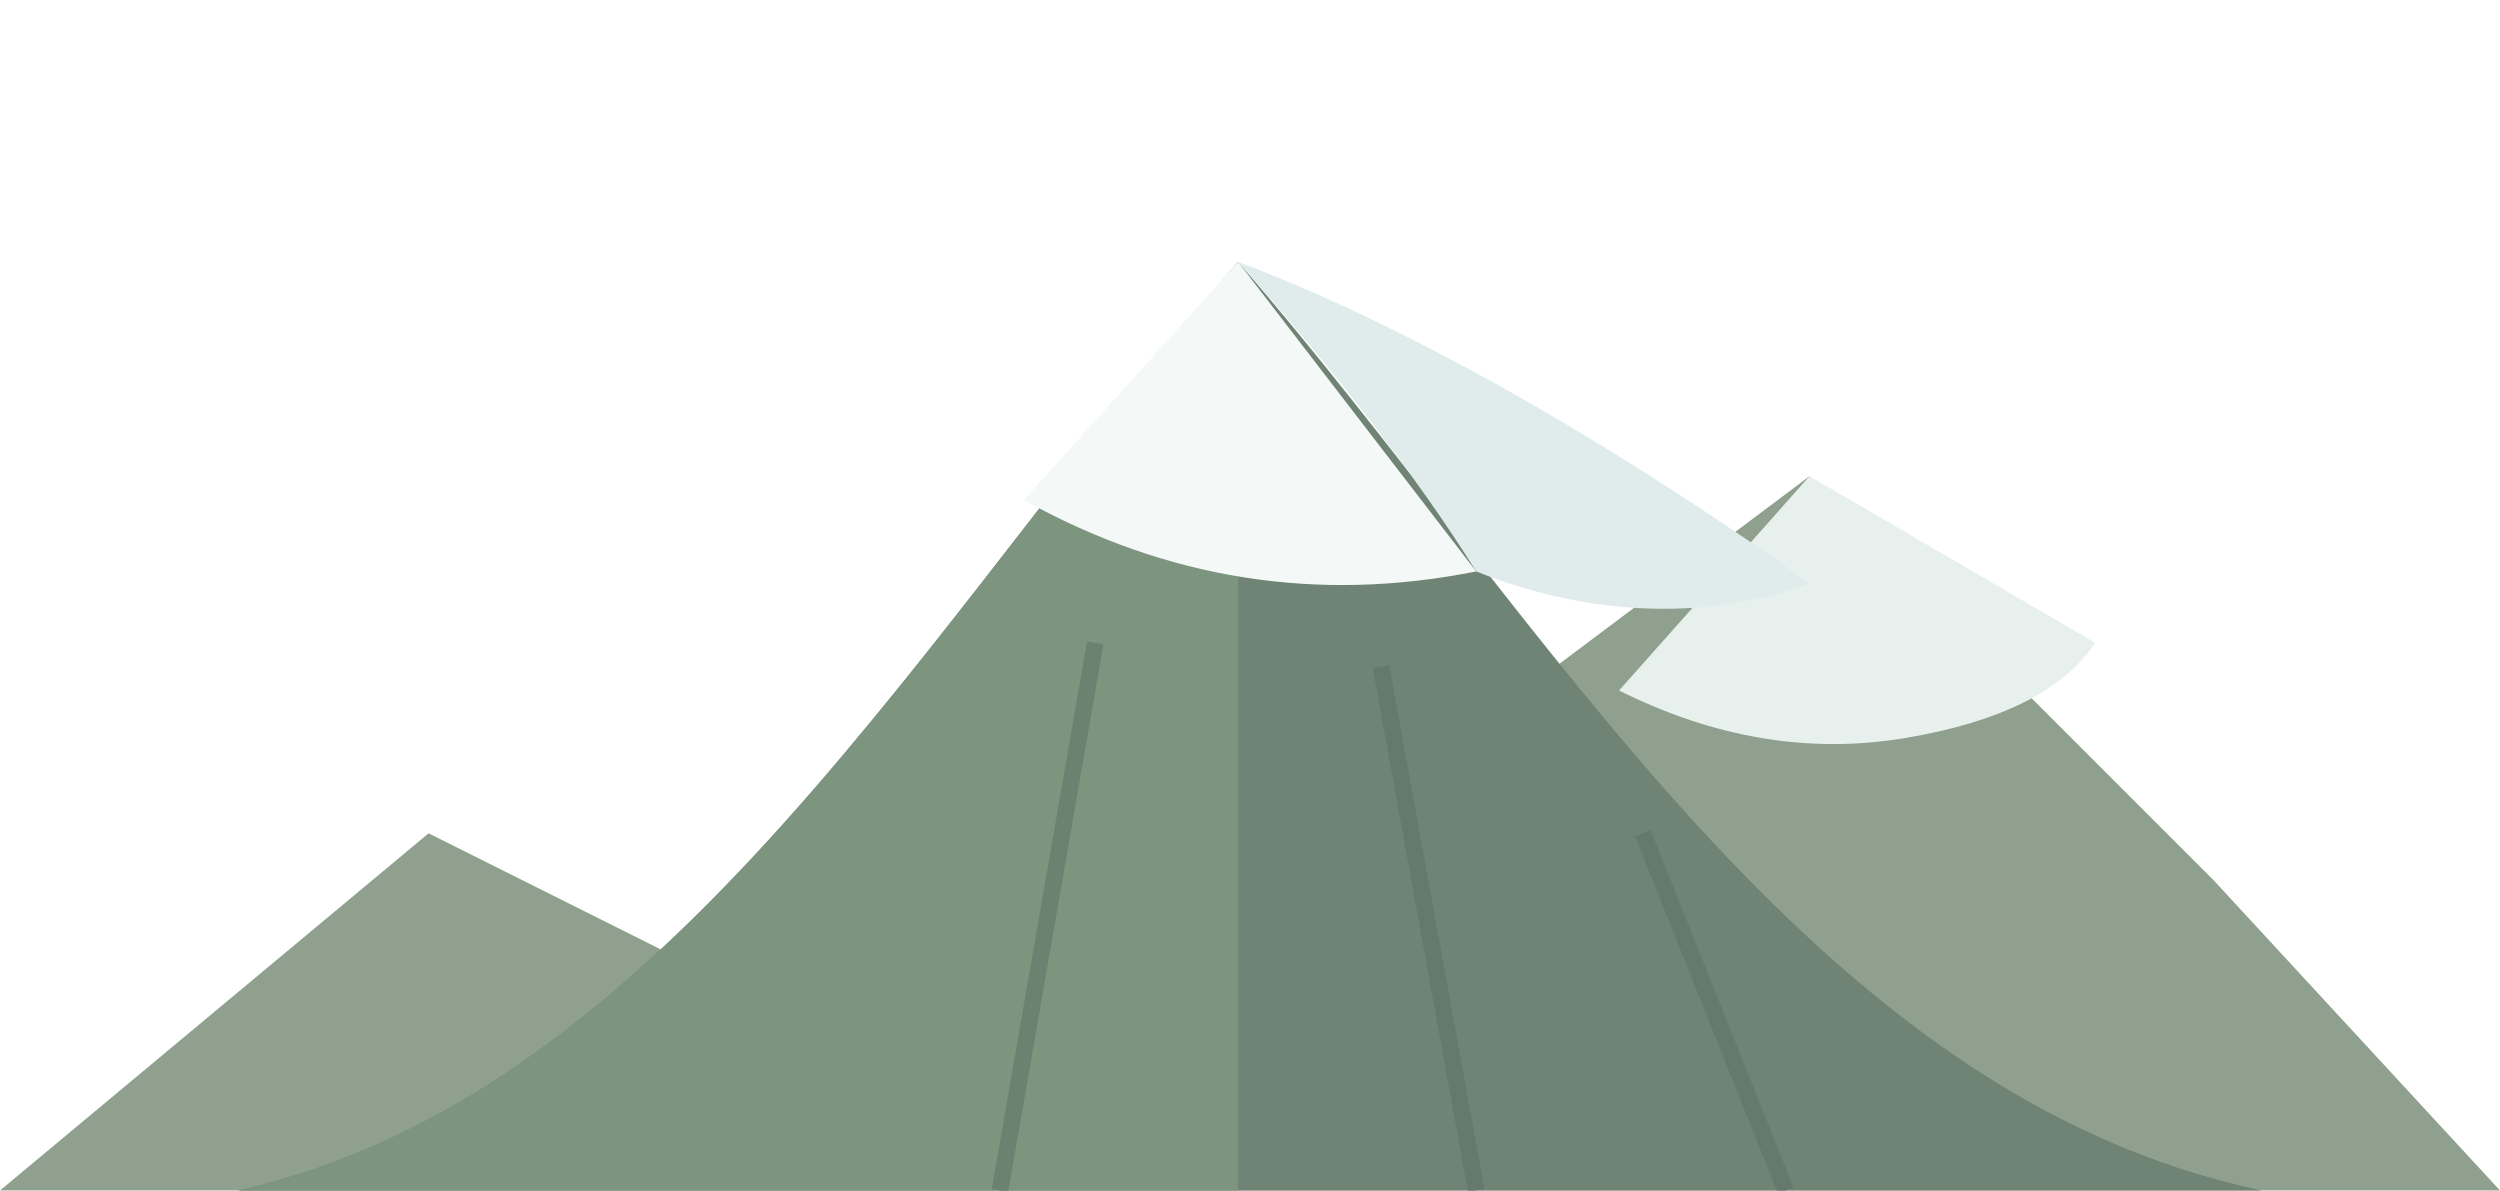
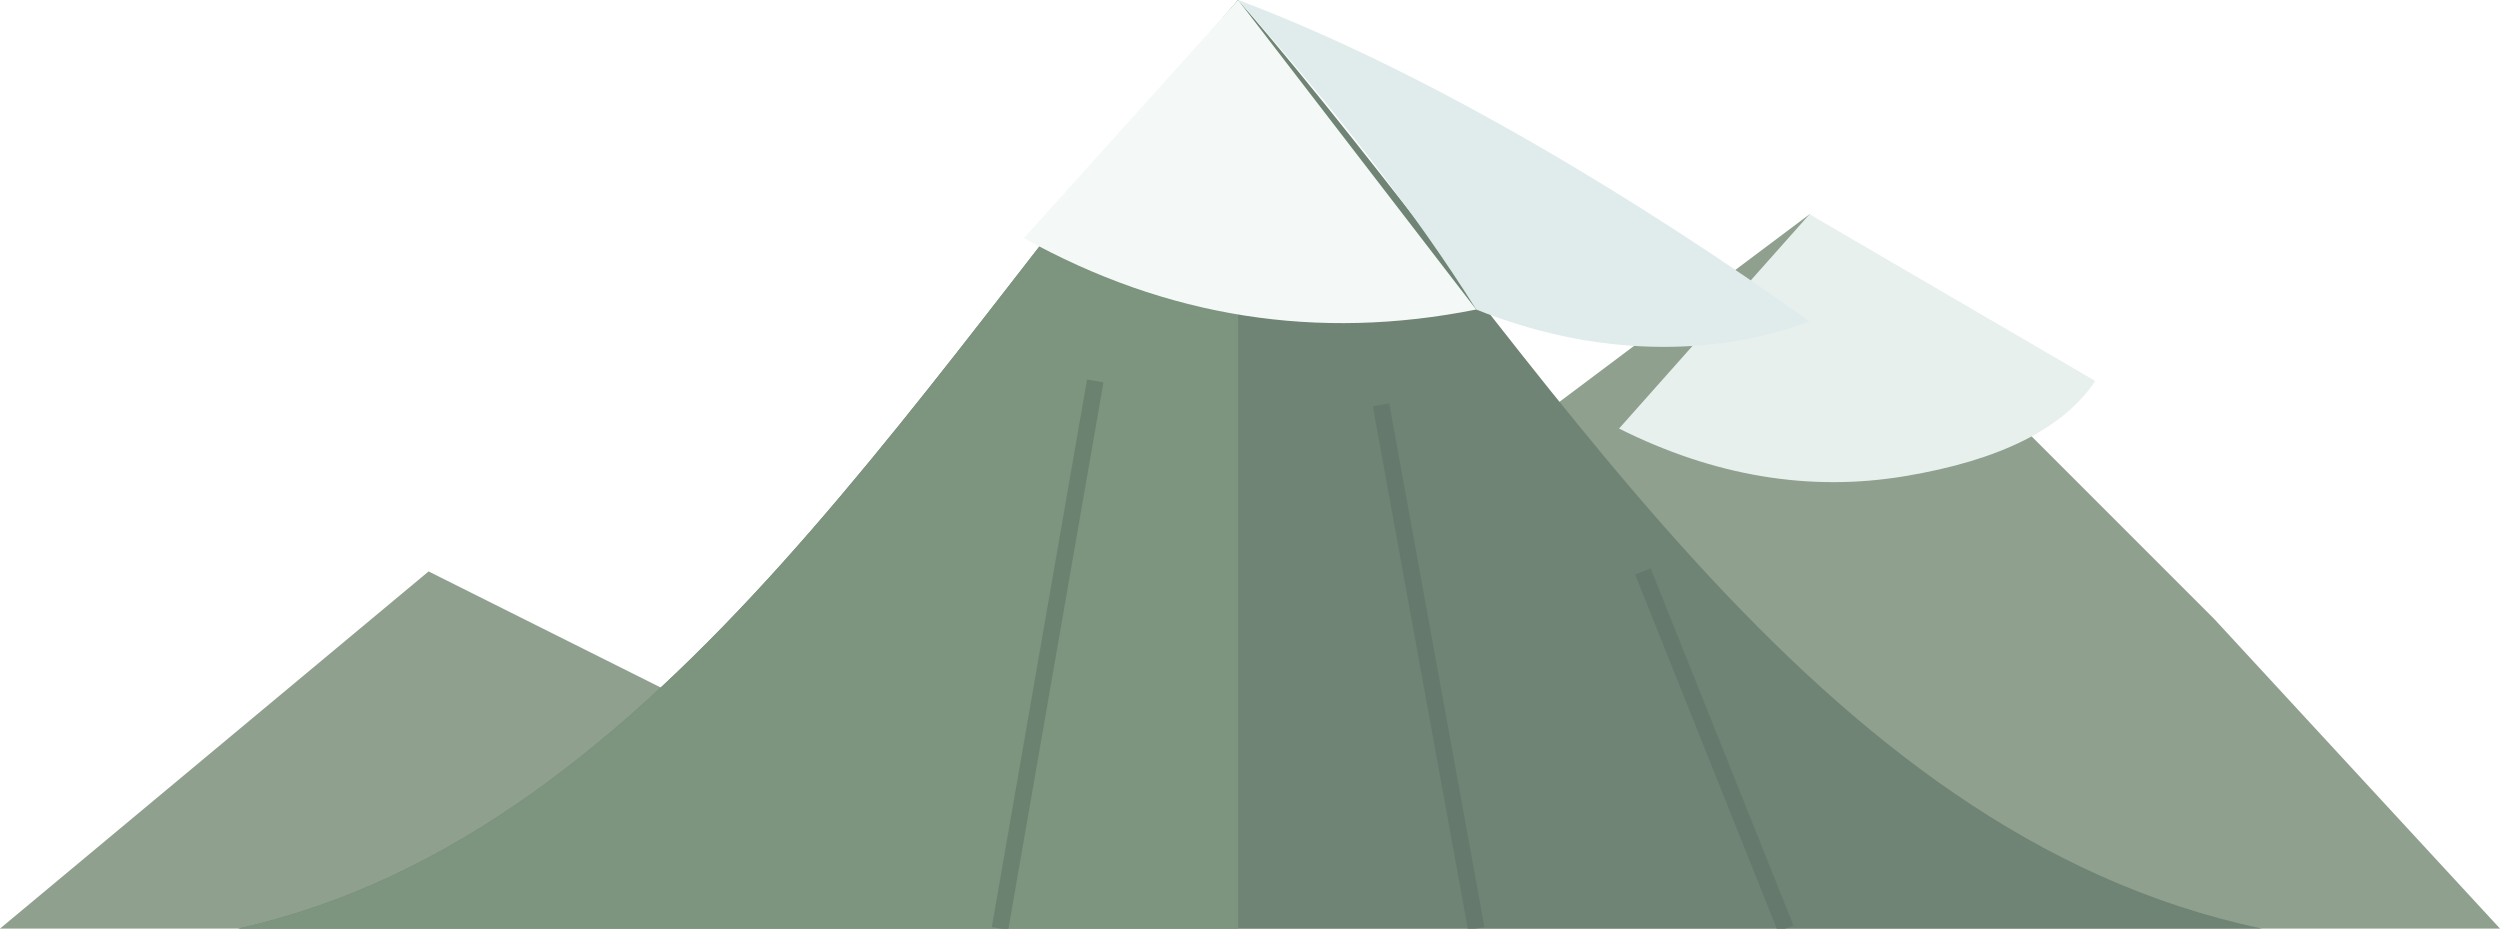
- <svg xmlns="http://www.w3.org/2000/svg" viewBox="0 0 210 100">
+ <svg xmlns="http://www.w3.org/2000/svg" viewBox="0 22 210 78">
  <path d="M0 100 36 70 60 82 92 48 120 64 152 40 186 74 210 100Z" fill="#8fa08e" />
  <path d="M152 40 136 58q12 6 24 4t16-8Z" fill="#e8f0ee" />
  <path d="M20 100C56 92 78 52 104 22c26 30 48 70 86 78Z" fill="#6f8474" />
  <path d="M20 100C56 92 78 52 104 22v78Z" fill="#7d947f" />
  <path d="M104 22 86 42q18 10 38 6l-20-26Z" fill="#f4f9f8" />
  <path d="M104 22c8 9 15 18 20 26 10 4 20 4 28 1-14-10-32-21-48-27Z" fill="#dfeceb" />
  <g stroke="#5c6f63" stroke-width="1.4" fill="none" opacity="0.5">
    <path d="M92 54 84 100M116 56 124 100M138 70 150 100" />
  </g>
</svg>
